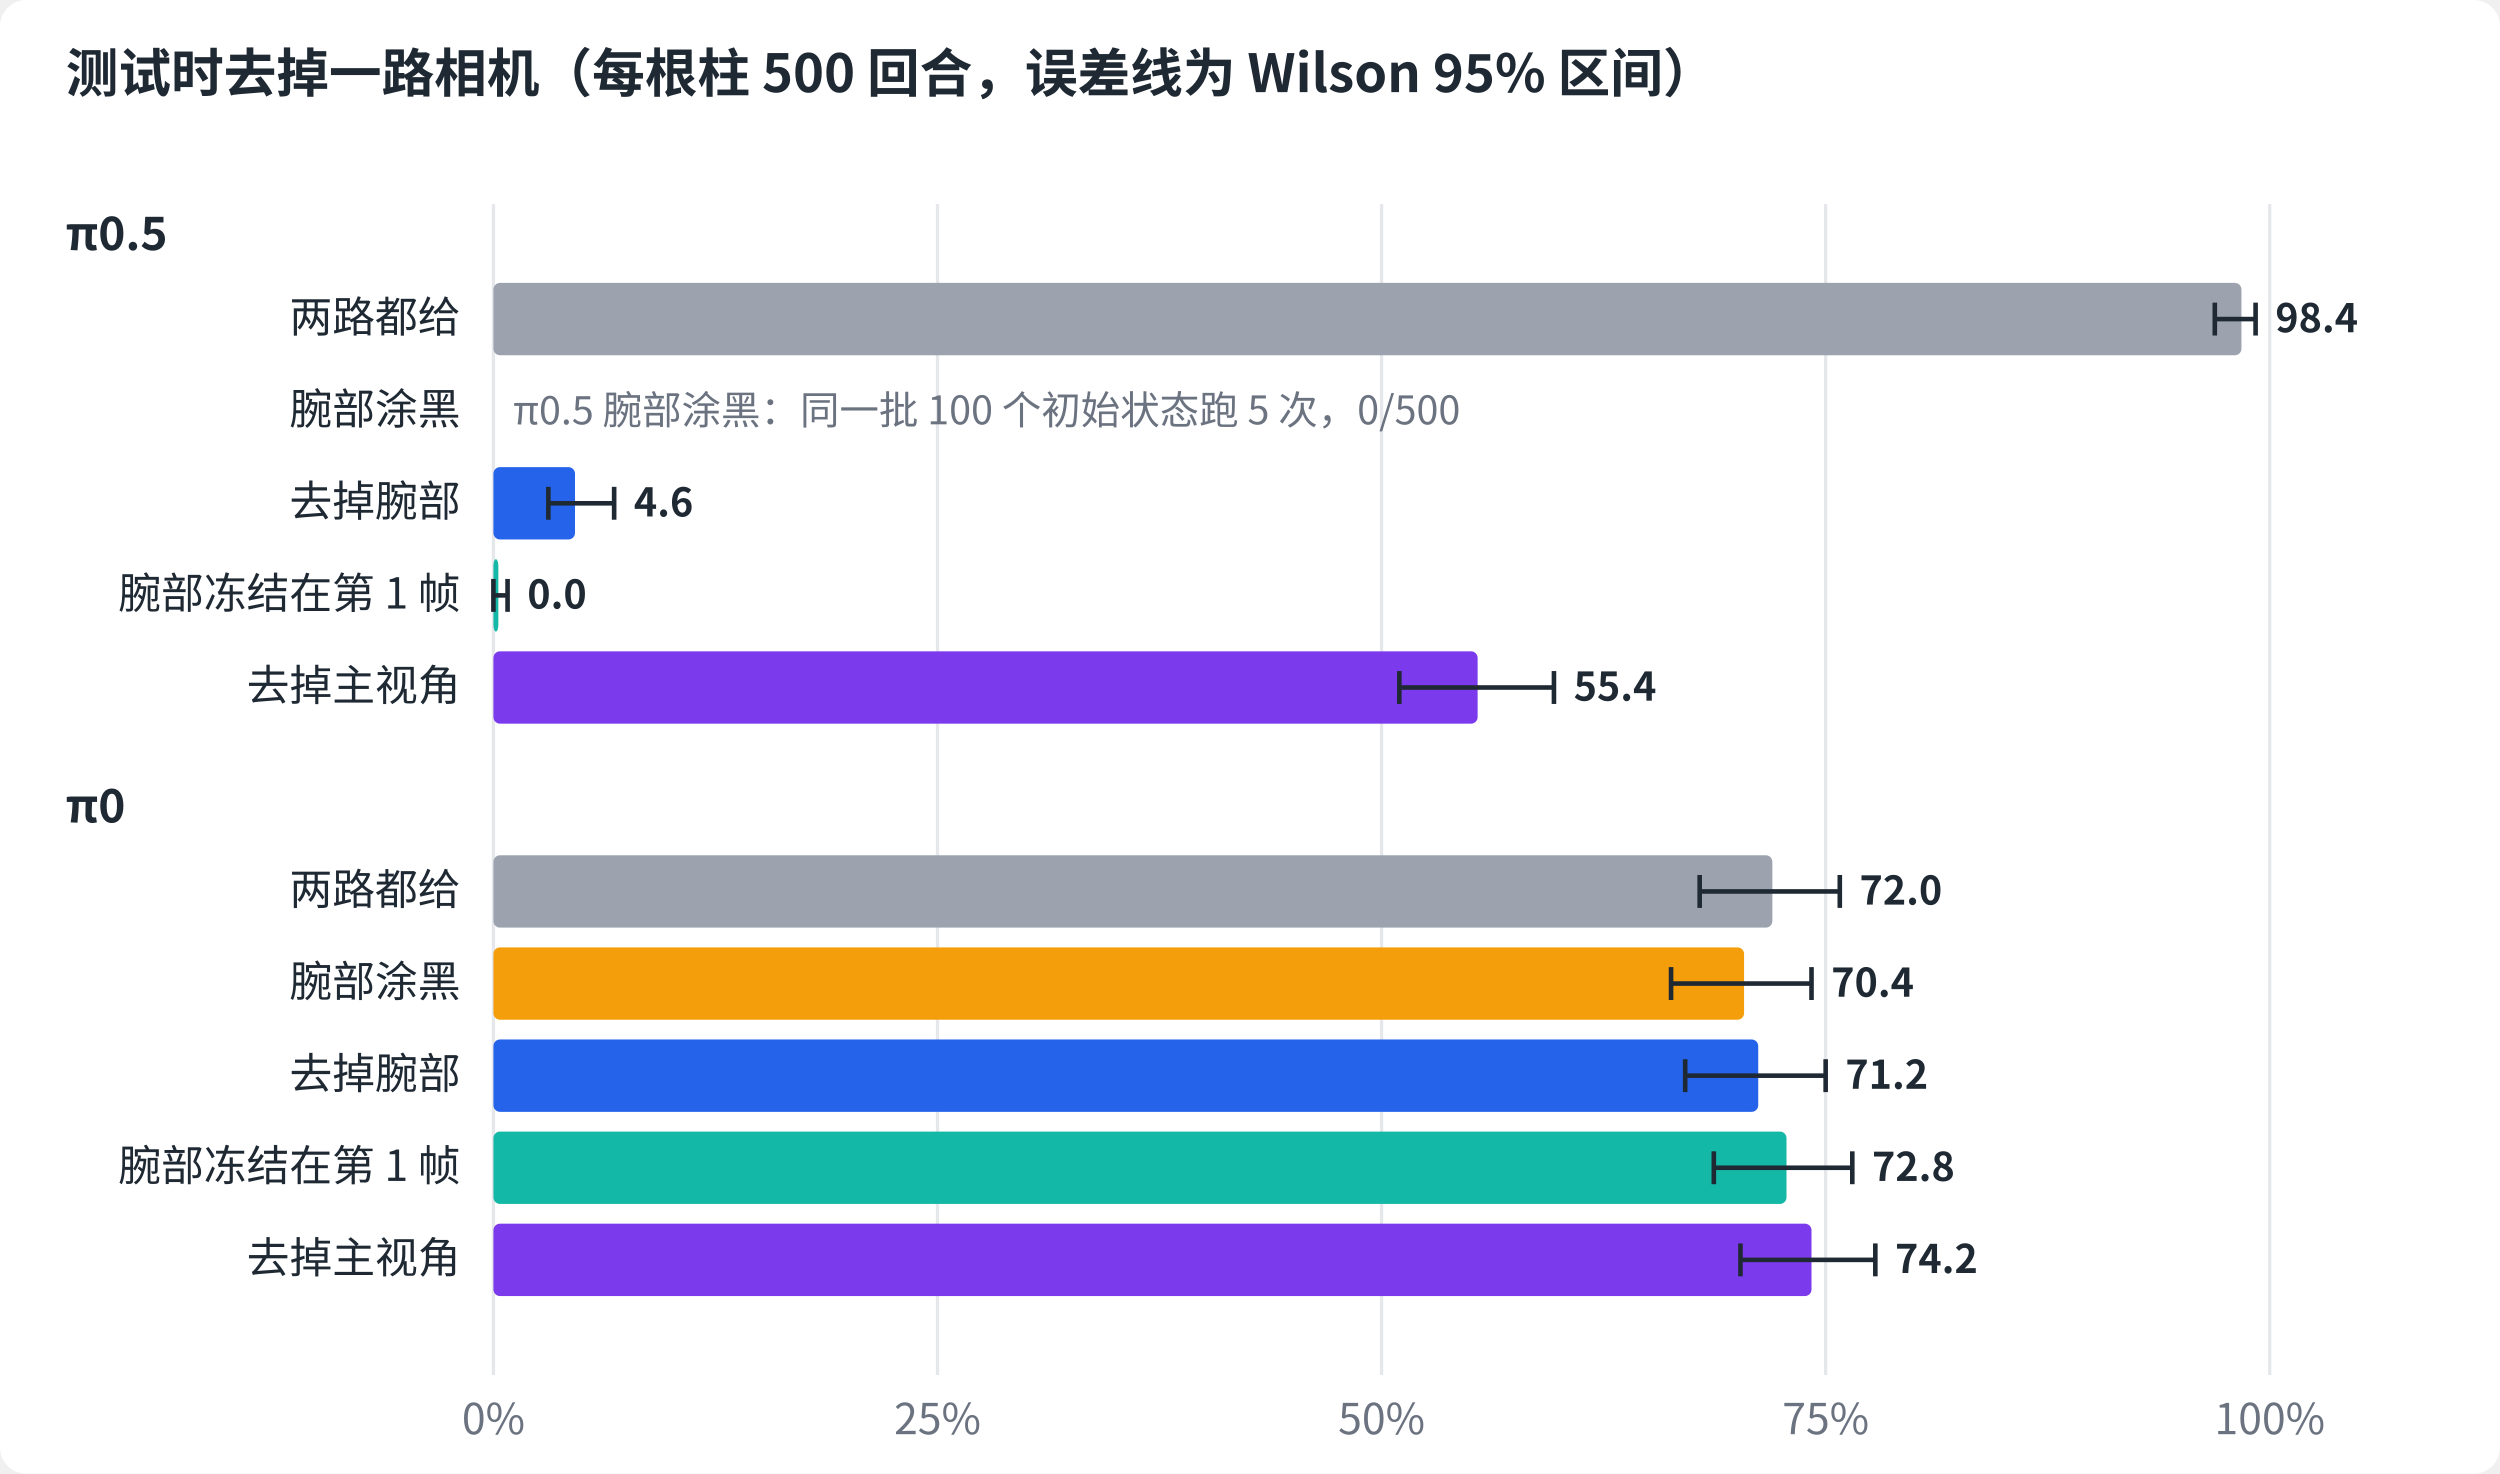
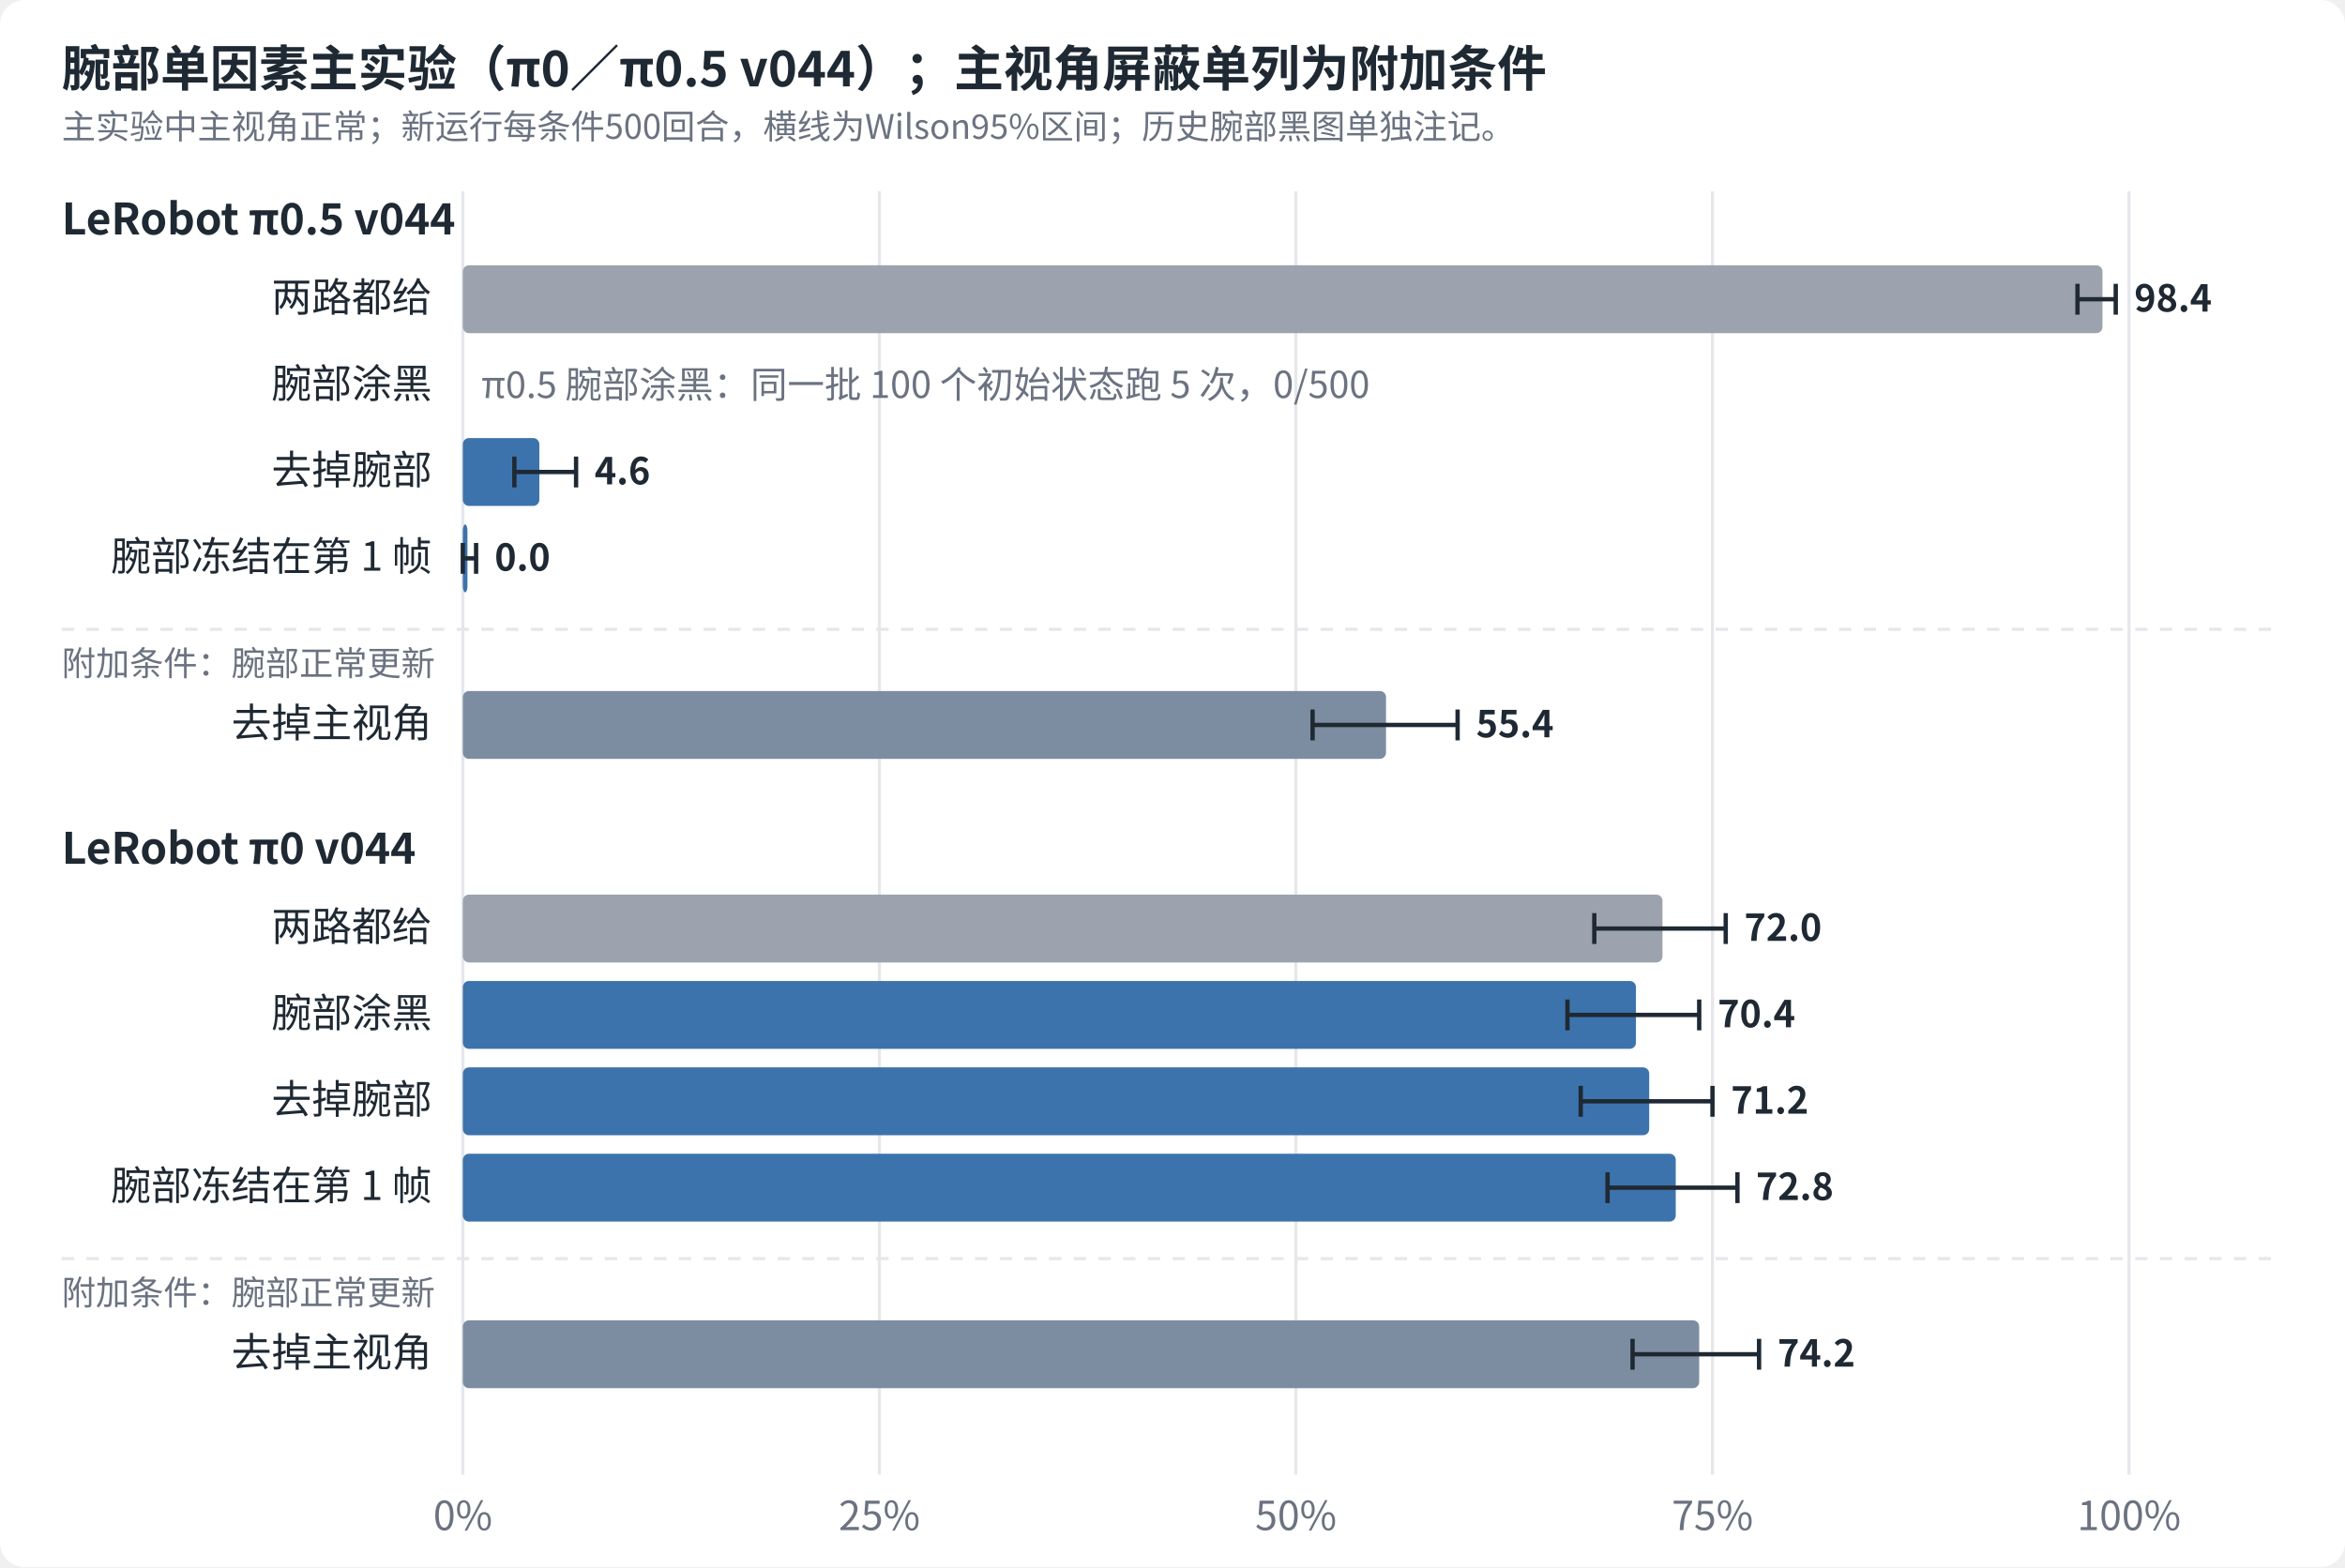
- <svg xmlns="http://www.w3.org/2000/svg" viewBox="0 0 760 448" width="760" height="448" font-family="-apple-system,'Segoe UI','PingFang SC','Microsoft YaHei','Noto Sans CJK SC',sans-serif" font-size="13" fill="#1f2933">
-   <rect width="760" height="448" rx="8" fill="#ffffff" />
-   <text x="20" y="28" font-size="16" font-weight="600">测试时去掉一路相机（每根柱 500 回合，误差线为 Wilson 95% 区间）</text>
-   <line x1="150.0" y1="62" x2="150.0" y2="418" stroke="#e5e7eb" />
-   <text x="150.0" y="436" text-anchor="middle" fill="#6b7280">0%</text>
-   <line x1="285.0" y1="62" x2="285.0" y2="418" stroke="#e5e7eb" />
-   <text x="285.0" y="436" text-anchor="middle" fill="#6b7280">25%</text>
-   <line x1="420.0" y1="62" x2="420.0" y2="418" stroke="#e5e7eb" />
-   <text x="420.0" y="436" text-anchor="middle" fill="#6b7280">50%</text>
-   <line x1="555.0" y1="62" x2="555.0" y2="418" stroke="#e5e7eb" />
-   <text x="555.0" y="436" text-anchor="middle" fill="#6b7280">75%</text>
-   <line x1="690.0" y1="62" x2="690.0" y2="418" stroke="#e5e7eb" />
-   <text x="690.0" y="436" text-anchor="middle" fill="#6b7280">100%</text>
-   <text x="20" y="76" font-size="14" font-weight="600">π0.5</text>
+ <svg xmlns="http://www.w3.org/2000/svg" viewBox="0 0 760 508" width="760" height="508" font-family="-apple-system,'Segoe UI','PingFang SC','Microsoft YaHei','Noto Sans CJK SC',sans-serif" font-size="13" fill="#1f2933">
+   <rect width="760" height="508" rx="8" fill="#ffffff" />
+   <text x="20" y="28" font-size="16" font-weight="600">腕部单因素主实验（π0／π0.5 v044）；主视角屏蔽单列为附加条件</text>
+   <text x="20" y="45" font-size="11" fill="#6b7280">主实验中主视角正常；新运行每条件500回合，横线为Wilson95%区间；历史腕部黑图单独注记。</text>
+   <line x1="150.0" y1="62" x2="150.0" y2="478" stroke="#e5e7eb" />
+   <text x="150.0" y="496" text-anchor="middle" fill="#6b7280">0%</text>
+   <line x1="285.0" y1="62" x2="285.0" y2="478" stroke="#e5e7eb" />
+   <text x="285.0" y="496" text-anchor="middle" fill="#6b7280">25%</text>
+   <line x1="420.0" y1="62" x2="420.0" y2="478" stroke="#e5e7eb" />
+   <text x="420.0" y="496" text-anchor="middle" fill="#6b7280">50%</text>
+   <line x1="555.0" y1="62" x2="555.0" y2="478" stroke="#e5e7eb" />
+   <text x="555.0" y="496" text-anchor="middle" fill="#6b7280">75%</text>
+   <line x1="690.0" y1="62" x2="690.0" y2="478" stroke="#e5e7eb" />
+   <text x="690.0" y="496" text-anchor="middle" fill="#6b7280">100%</text>
+   <text x="20" y="76" font-size="14" font-weight="600">LeRobot π0.5 v044</text>
  <text x="140" y="101.0" text-anchor="end">两路都给</text>
  <rect x="150.0" y="86" width="531.4" height="22" rx="2" fill="#9ca3af" />
  <line x1="673.3" y1="97.0" x2="685.7" y2="97.0" stroke="#1f2933" stroke-width="1.4" />
  <line x1="673.3" y1="92" x2="673.3" y2="102" stroke="#1f2933" stroke-width="1.4" />
  <line x1="685.7" y1="92" x2="685.7" y2="102" stroke="#1f2933" stroke-width="1.4" />
  <text x="691.7" y="101.0" font-size="12" font-weight="600">98.4</text>
  <text x="140" y="129.0" text-anchor="end">腕部涂黑</text>
  <text x="156.0" y="129.0" font-size="12" fill="#6b7280">π0.5 腕部涂黑：同一批 100 个初始状态跑 5 次，0/500</text>
  <text x="140" y="157.0" text-anchor="end">去掉腕部</text>
-   <rect x="150.0" y="142" width="24.8" height="22" rx="2" fill="#2563eb" />
+   <rect x="150.0" y="142" width="24.8" height="22" rx="2" fill="#3c73ac" />
  <line x1="166.7" y1="153.0" x2="186.7" y2="153.0" stroke="#1f2933" stroke-width="1.4" />
  <line x1="166.7" y1="148" x2="166.7" y2="158" stroke="#1f2933" stroke-width="1.4" />
  <line x1="186.7" y1="148" x2="186.7" y2="158" stroke="#1f2933" stroke-width="1.4" />
  <text x="192.7" y="157.0" font-size="12" font-weight="600">4.6</text>
  <text x="140" y="185.0" text-anchor="end">腕部冻结在第 1 帧</text>
-   <rect x="150.0" y="170" width="1.5" height="22" rx="2" fill="#14b8a6" />
+   <rect x="150.0" y="170" width="1.5" height="22" rx="2" fill="#3c73ac" />
  <line x1="150.0" y1="181.0" x2="154.3" y2="181.0" stroke="#1f2933" stroke-width="1.4" />
  <line x1="150.0" y1="176" x2="150.0" y2="186" stroke="#1f2933" stroke-width="1.4" />
  <line x1="154.3" y1="176" x2="154.3" y2="186" stroke="#1f2933" stroke-width="1.4" />
  <text x="160.3" y="185.0" font-size="12" font-weight="600">0.0</text>
-   <text x="140" y="213.0" text-anchor="end">去掉主视角</text>
-   <rect x="150.0" y="198" width="299.2" height="22" rx="2" fill="#7c3aed" />
-   <line x1="425.4" y1="209.0" x2="472.4" y2="209.0" stroke="#1f2933" stroke-width="1.4" />
-   <line x1="425.4" y1="204" x2="425.4" y2="214" stroke="#1f2933" stroke-width="1.4" />
-   <line x1="472.4" y1="204" x2="472.4" y2="214" stroke="#1f2933" stroke-width="1.4" />
-   <text x="478.4" y="213.0" font-size="12" font-weight="600">55.4</text>
-   <text x="20" y="250" font-size="14" font-weight="600">π0</text>
-   <text x="140" y="275.0" text-anchor="end">两路都给</text>
-   <rect x="150.0" y="260" width="388.8" height="22" rx="2" fill="#9ca3af" />
-   <line x1="516.7" y1="271.0" x2="559.3" y2="271.0" stroke="#1f2933" stroke-width="1.4" />
-   <line x1="516.7" y1="266" x2="516.7" y2="276" stroke="#1f2933" stroke-width="1.4" />
-   <line x1="559.3" y1="266" x2="559.3" y2="276" stroke="#1f2933" stroke-width="1.4" />
-   <text x="565.3" y="275.0" font-size="12" font-weight="600">72.0</text>
-   <text x="140" y="303.0" text-anchor="end">腕部涂黑</text>
-   <rect x="150.0" y="288" width="380.2" height="22" rx="2" fill="#f59e0b" />
-   <line x1="508.0" y1="299.0" x2="550.7" y2="299.0" stroke="#1f2933" stroke-width="1.4" />
-   <line x1="508.0" y1="294" x2="508.0" y2="304" stroke="#1f2933" stroke-width="1.4" />
-   <line x1="550.7" y1="294" x2="550.7" y2="304" stroke="#1f2933" stroke-width="1.4" />
-   <text x="556.7" y="303.0" font-size="12" font-weight="600">70.4</text>
-   <text x="140" y="331.0" text-anchor="end">去掉腕部</text>
-   <rect x="150.0" y="316" width="384.5" height="22" rx="2" fill="#2563eb" />
-   <line x1="512.3" y1="327.0" x2="555.0" y2="327.0" stroke="#1f2933" stroke-width="1.4" />
-   <line x1="512.3" y1="322" x2="512.3" y2="332" stroke="#1f2933" stroke-width="1.4" />
-   <line x1="555.0" y1="322" x2="555.0" y2="332" stroke="#1f2933" stroke-width="1.4" />
-   <text x="561.0" y="331.0" font-size="12" font-weight="600">71.2</text>
-   <text x="140" y="359.0" text-anchor="end">腕部冻结在第 1 帧</text>
-   <rect x="150.0" y="344" width="393.1" height="22" rx="2" fill="#14b8a6" />
-   <line x1="521.0" y1="355.0" x2="563.1" y2="355.0" stroke="#1f2933" stroke-width="1.4" />
-   <line x1="521.0" y1="350" x2="521.0" y2="360" stroke="#1f2933" stroke-width="1.4" />
-   <line x1="563.1" y1="350" x2="563.1" y2="360" stroke="#1f2933" stroke-width="1.4" />
-   <text x="569.1" y="359.0" font-size="12" font-weight="600">72.8</text>
-   <text x="140" y="387.0" text-anchor="end">去掉主视角</text>
-   <rect x="150.0" y="372" width="400.7" height="22" rx="2" fill="#7c3aed" />
-   <line x1="529.1" y1="383.0" x2="570.1" y2="383.0" stroke="#1f2933" stroke-width="1.4" />
-   <line x1="529.1" y1="378" x2="529.1" y2="388" stroke="#1f2933" stroke-width="1.4" />
-   <line x1="570.1" y1="378" x2="570.1" y2="388" stroke="#1f2933" stroke-width="1.4" />
-   <text x="576.1" y="387.0" font-size="12" font-weight="600">74.2</text>
+   <line x1="20" x2="740" y1="204" y2="204" stroke="#e5e7eb" stroke-dasharray="4 4" />
+   <text x="20" y="219" font-size="11" fill="#6b7280">附加条件：腕部正常更新</text>
+   <text x="140" y="239.0" text-anchor="end">去掉主视角</text>
+   <rect x="150.0" y="224" width="299.2" height="22" rx="2" fill="#7d8da1" />
+   <line x1="425.4" y1="235.0" x2="472.4" y2="235.0" stroke="#1f2933" stroke-width="1.4" />
+   <line x1="425.4" y1="230" x2="425.4" y2="240" stroke="#1f2933" stroke-width="1.4" />
+   <line x1="472.4" y1="230" x2="472.4" y2="240" stroke="#1f2933" stroke-width="1.4" />
+   <text x="478.4" y="239.0" font-size="12" font-weight="600">55.4</text>
+   <text x="20" y="280" font-size="14" font-weight="600">LeRobot π0 v044</text>
+   <text x="140" y="305.0" text-anchor="end">两路都给</text>
+   <rect x="150.0" y="290" width="388.8" height="22" rx="2" fill="#9ca3af" />
+   <line x1="516.7" y1="301.0" x2="559.3" y2="301.0" stroke="#1f2933" stroke-width="1.4" />
+   <line x1="516.7" y1="296" x2="516.7" y2="306" stroke="#1f2933" stroke-width="1.4" />
+   <line x1="559.3" y1="296" x2="559.3" y2="306" stroke="#1f2933" stroke-width="1.4" />
+   <text x="565.3" y="305.0" font-size="12" font-weight="600">72.0</text>
+   <text x="140" y="333.0" text-anchor="end">腕部涂黑</text>
+   <rect x="150.0" y="318" width="380.2" height="22" rx="2" fill="#3c73ac" />
+   <line x1="508.0" y1="329.0" x2="550.7" y2="329.0" stroke="#1f2933" stroke-width="1.4" />
+   <line x1="508.0" y1="324" x2="508.0" y2="334" stroke="#1f2933" stroke-width="1.4" />
+   <line x1="550.7" y1="324" x2="550.7" y2="334" stroke="#1f2933" stroke-width="1.4" />
+   <text x="556.7" y="333.0" font-size="12" font-weight="600">70.4</text>
+   <text x="140" y="361.0" text-anchor="end">去掉腕部</text>
+   <rect x="150.0" y="346" width="384.5" height="22" rx="2" fill="#3c73ac" />
+   <line x1="512.3" y1="357.0" x2="555.0" y2="357.0" stroke="#1f2933" stroke-width="1.4" />
+   <line x1="512.3" y1="352" x2="512.3" y2="362" stroke="#1f2933" stroke-width="1.4" />
+   <line x1="555.0" y1="352" x2="555.0" y2="362" stroke="#1f2933" stroke-width="1.4" />
+   <text x="561.0" y="361.0" font-size="12" font-weight="600">71.2</text>
+   <text x="140" y="389.0" text-anchor="end">腕部冻结在第 1 帧</text>
+   <rect x="150.0" y="374" width="393.1" height="22" rx="2" fill="#3c73ac" />
+   <line x1="521.0" y1="385.0" x2="563.1" y2="385.0" stroke="#1f2933" stroke-width="1.4" />
+   <line x1="521.0" y1="380" x2="521.0" y2="390" stroke="#1f2933" stroke-width="1.4" />
+   <line x1="563.1" y1="380" x2="563.1" y2="390" stroke="#1f2933" stroke-width="1.4" />
+   <text x="569.1" y="389.0" font-size="12" font-weight="600">72.8</text>
+   <line x1="20" x2="740" y1="408" y2="408" stroke="#e5e7eb" stroke-dasharray="4 4" />
+   <text x="20" y="423" font-size="11" fill="#6b7280">附加条件：腕部正常更新</text>
+   <text x="140" y="443.0" text-anchor="end">去掉主视角</text>
+   <rect x="150.0" y="428" width="400.7" height="22" rx="2" fill="#7d8da1" />
+   <line x1="529.1" y1="439.0" x2="570.1" y2="439.0" stroke="#1f2933" stroke-width="1.4" />
+   <line x1="529.1" y1="434" x2="529.1" y2="444" stroke="#1f2933" stroke-width="1.4" />
+   <line x1="570.1" y1="434" x2="570.1" y2="444" stroke="#1f2933" stroke-width="1.4" />
+   <text x="576.1" y="443.0" font-size="12" font-weight="600">74.2</text>
</svg>
